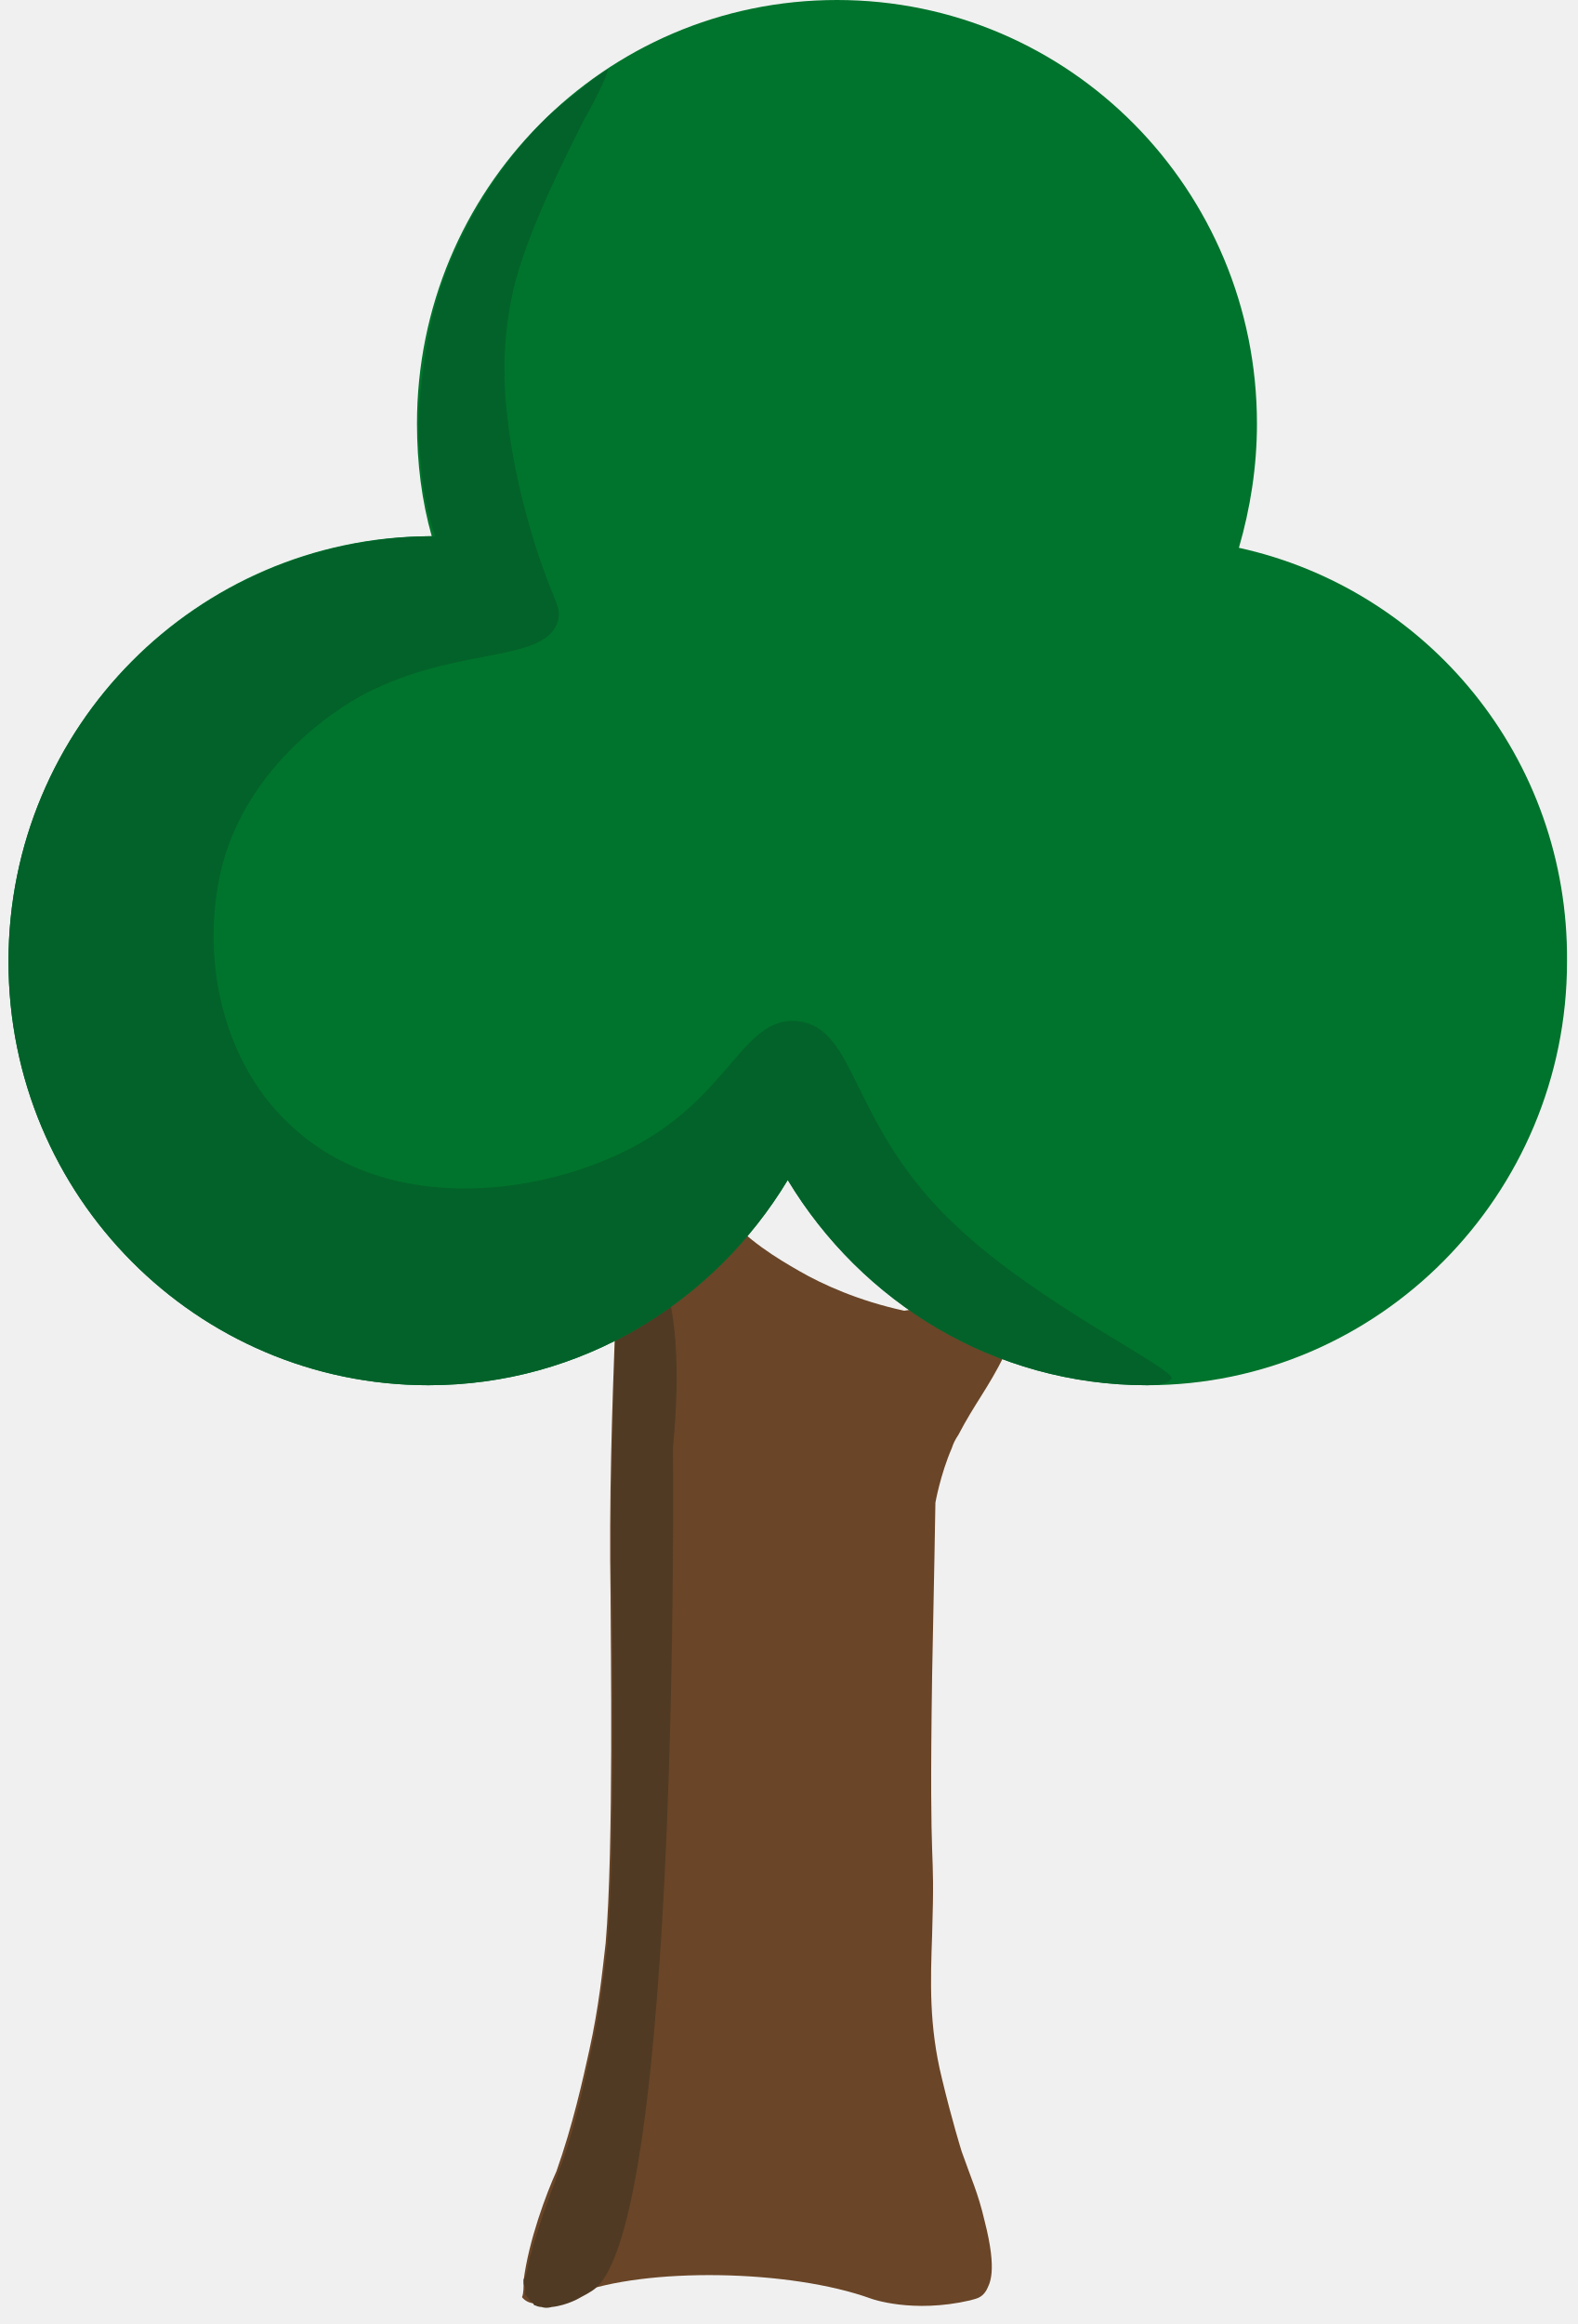
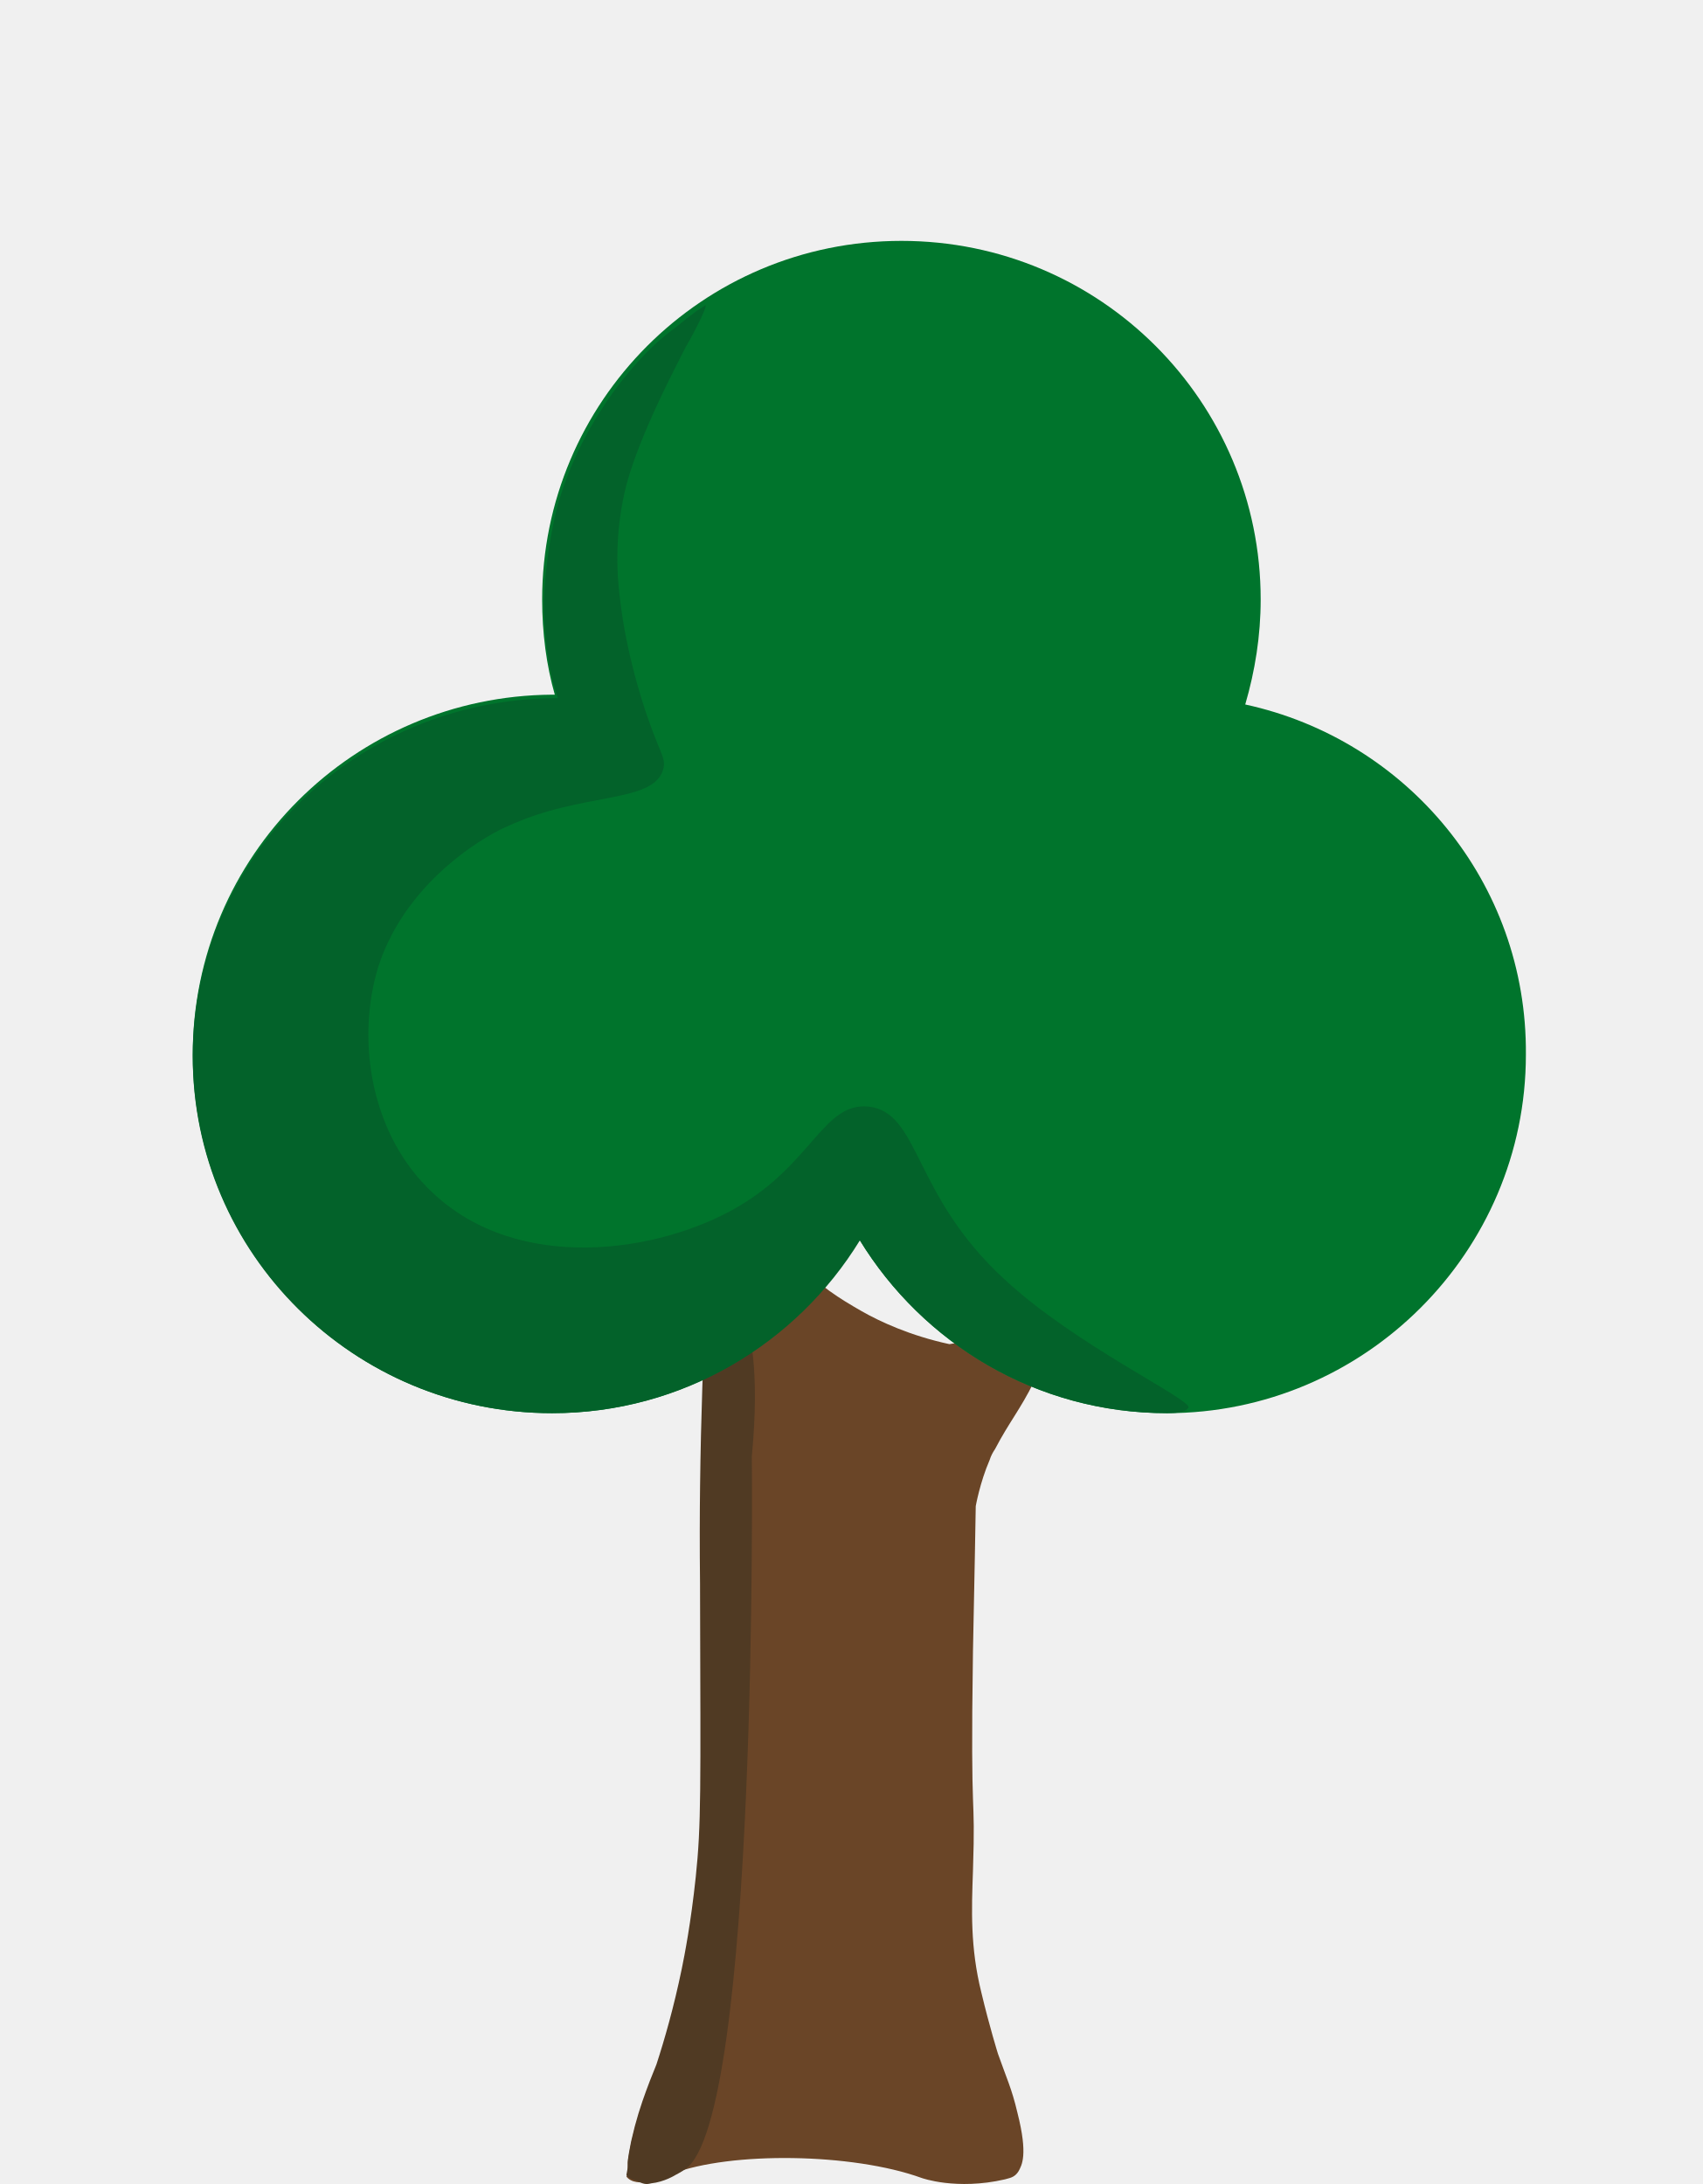
- <svg xmlns="http://www.w3.org/2000/svg" viewBox="0 0 93 137" fill="none">
-   <path d="M30.877 134.439C31.167 132.098 32.231 129.268 32.811 128C33.779 125.268 34.359 122.634 34.746 120.878C35.327 118.244 35.52 116.195 35.714 114.537C36.197 108.976 36.004 96.488 36.004 94.439C36.004 94.244 36.004 94.146 36.004 94.146C35.81 82.634 36.778 72.098 36.391 68.098C36.294 66.829 36.1 65.659 36.1 65.659C35.907 64.488 35.617 63.61 35.423 62.927C35.423 62.927 35.036 61.561 34.553 59.415C34.069 57.366 34.069 55.707 33.972 53.854C33.876 50.634 34.166 47.317 34.456 47.317C34.649 47.317 34.746 48.683 35.23 52.683C35.81 56.878 36.004 57.854 36.391 59.122C36.778 60.293 37.358 62.146 37.455 62.244C37.745 63.024 37.939 63.61 38.229 64.293C38.325 64.488 38.519 64.976 38.809 65.463C39.099 66.146 39.777 67.415 40.841 68.976C41.518 70.049 42.002 70.732 42.582 71.415C44.13 73.171 45.775 74.146 47.129 74.927C48.483 75.707 50.611 76.683 53.32 77.268C53.998 77.171 54.868 76.976 55.739 76.488C57.19 75.707 58.157 74.537 59.221 73.268C60.382 72 61.059 71.024 61.059 71.024C61.543 70.341 61.833 70.049 62.317 69.463C62.801 68.976 63.865 67.805 64.252 68.098C64.736 68.488 63.962 70.537 63.768 71.219C63.285 72.39 62.898 73.268 62.124 74.732C61.64 75.707 61.543 75.707 60.576 77.463C59.899 78.634 59.608 79.219 59.221 79.805C59.221 79.902 59.221 79.805 59.221 79.902C58.254 81.854 57.48 82.732 56.513 84.585C56.319 84.878 56.222 85.073 56.126 85.366C55.449 86.927 55.158 88.585 55.158 88.585C55.158 88.585 55.062 94.341 54.965 98.732C54.771 111.707 55.158 108 54.965 114.049C54.868 116.78 54.771 119.415 55.545 122.537C56.126 124.976 56.706 126.829 56.706 126.829C57.287 128.488 57.674 129.268 58.06 130.927C58.834 133.951 58.351 134.634 58.157 135.024C57.867 135.512 57.48 135.512 57.19 135.61C53.804 136.39 51.386 135.512 51.386 135.512C46.548 133.756 38.035 133.659 33.972 135.22C33.392 135.512 31.457 136.293 30.78 135.415C30.877 135.22 30.877 134.829 30.877 134.439Z" fill="#6A4527" />
-   <path d="M30.877 134.439C30.877 134.341 30.877 134.341 30.973 134.244C30.973 134.244 30.973 134.146 31.07 133.951C31.167 133.366 31.263 132.976 31.263 132.976C31.36 132.878 31.36 132.488 31.554 132C31.844 131.122 32.037 130.439 32.134 130.244C32.521 129.073 32.908 128.195 32.908 128.098C33.875 125.756 34.649 121.854 34.843 120.976C35.423 118.341 35.617 116.293 35.81 114.634C36.294 109.073 36.1 96.585 36.1 94.537C36.1 94.439 36.1 94.244 36.1 94.244C36.004 92.488 36.004 86.341 36.391 76C36.391 75.707 36.487 75.122 36.487 74.439C36.487 73.756 36.487 73.463 36.487 73.073C36.487 71.707 36.584 71.317 36.584 70.049C36.584 69.561 36.584 68.683 36.487 67.805C36.681 68.488 36.971 69.366 37.358 70.634C38.132 72.878 38.809 74.341 38.906 74.732C39.583 76.39 40.26 79.317 39.68 85.366C39.68 85.366 40.163 131.61 34.94 135.024C34.649 135.219 34.262 135.415 34.262 135.415C34.262 135.415 33.489 135.902 32.521 136C32.521 136 32.231 136.098 31.941 136C31.941 136 31.747 136 31.554 135.902C31.457 135.902 31.457 135.805 31.457 135.805L31.36 135.707C31.263 135.61 31.263 135.61 31.167 135.512C31.167 135.512 31.167 135.415 31.07 135.415C31.07 135.317 31.07 135.317 30.973 135.317C30.973 135.219 30.973 135.024 30.973 134.829C30.877 134.732 30.877 134.634 30.877 134.439Z" fill="#503A23" />
-   <path d="M73.055 32.293C73.732 29.951 74.119 27.512 74.119 24.976C74.119 11.22 63.091 0 49.354 0C35.617 0 24.588 11.22 24.588 24.976C24.588 27.317 24.878 29.561 25.459 31.61C25.362 31.61 25.362 31.61 25.265 31.61C11.625 31.707 0.5 42.829 0.5 56.683C0.5 70.537 11.625 81.659 25.265 81.659C34.262 81.659 42.098 76.781 46.452 69.561C50.805 76.781 58.641 81.659 67.638 81.659C81.278 81.659 92.403 70.439 92.403 56.683C92.5 44.683 84.18 34.732 73.055 32.293Z" fill="#00742C" />
-   <path d="M35.81 4.098C35.81 4.098 35.714 4.195 35.23 4.488C34.456 5.073 34.359 5.171 34.359 5.171C33.779 5.659 33.102 6.146 32.908 6.341C32.424 6.732 28.845 9.854 26.523 15.512C25.943 16.976 25.556 18.244 25.362 19.317C25.362 19.317 24.782 21.854 24.685 24.976C24.685 26.049 24.782 26.927 24.782 26.927C24.879 28.585 25.169 30.146 25.652 31.61C25.556 31.61 25.556 31.61 25.459 31.61C11.625 31.707 0.5 42.829 0.5 56.683C0.5 70.537 11.625 81.659 25.265 81.659C34.262 81.659 42.098 76.781 46.452 69.561C50.805 76.781 58.641 81.659 67.638 81.659C68.895 81.659 68.992 81.366 69.089 81.268C69.282 80.683 61.253 76.878 56.416 72.293C50.031 66.341 50.611 60.585 47.032 60.195C43.936 59.902 43.163 64.195 38.035 67.219C32.618 70.439 22.944 71.902 17.043 66.244C12.786 62.244 11.722 55.61 13.27 50.439C15.301 44 21.396 40.878 22.17 40.585C27.297 38.146 32.231 39.024 32.908 36.585C33.102 35.805 32.715 35.512 31.941 33.268C31.941 33.268 30.393 29.073 29.909 24.488C29.716 22.927 29.522 20 30.393 16.585C31.36 13.073 33.488 8.976 34.456 7.024C34.649 6.732 36.004 4.195 35.81 4.098Z" fill="#03622A" />
+ <svg xmlns="http://www.w3.org/2000/svg" viewBox="0 0 106 136" fill="none">
+   <g clip-path="url(#clip0_1210_2144)">
+     <path d="M39.087 134.668C39.345 132.581 40.294 130.058 40.812 128.928C41.675 126.492 42.193 124.144 42.538 122.579C43.056 120.231 43.228 118.404 43.402 116.926C43.833 111.968 43.66 100.835 43.66 99.009C43.66 98.835 43.66 98.748 43.66 98.748C43.487 88.485 44.351 79.091 44.006 75.526C43.919 74.395 43.747 73.351 43.747 73.351C43.574 72.308 43.315 71.525 43.142 70.916C43.142 70.916 42.797 69.698 42.366 67.785C41.934 65.958 41.934 64.48 41.848 62.827C41.761 59.957 42.021 57 42.279 57C42.452 57 42.538 58.218 42.97 61.784C43.487 65.523 43.66 66.393 44.006 67.524C44.351 68.568 44.868 70.22 44.955 70.307C45.213 71.003 45.386 71.525 45.645 72.134C45.732 72.308 45.904 72.742 46.163 73.177C46.421 73.786 47.026 74.917 47.975 76.308C48.579 77.265 49.011 77.874 49.529 78.483C50.91 80.048 52.377 80.918 53.585 81.614C54.793 82.31 56.692 83.179 59.108 83.701C59.712 83.614 60.489 83.44 61.266 83.005C62.56 82.31 63.423 81.266 64.372 80.135C65.408 79.005 66.012 78.135 66.012 78.135C66.444 77.526 66.702 77.265 67.134 76.743C67.566 76.308 68.515 75.265 68.86 75.526C69.292 75.874 68.602 77.7 68.428 78.309C67.998 79.353 67.652 80.135 66.962 81.44C66.53 82.31 66.444 82.31 65.581 83.875C64.977 84.919 64.717 85.441 64.372 85.963C64.372 86.049 64.372 85.963 64.372 86.049C63.509 87.789 62.819 88.572 61.956 90.224C61.783 90.485 61.697 90.659 61.611 90.92C61.007 92.312 60.748 93.79 60.748 93.79C60.748 93.79 60.662 98.922 60.575 102.836C60.402 114.403 60.748 111.098 60.575 116.491C60.489 118.926 60.402 121.274 61.093 124.058C61.611 126.232 62.129 127.884 62.129 127.884C62.647 129.363 62.992 130.058 63.337 131.537C64.027 134.233 63.596 134.842 63.423 135.19C63.164 135.625 62.819 135.625 62.56 135.712C59.54 136.407 57.382 135.625 57.382 135.625C53.067 134.059 45.472 133.973 41.848 135.364C41.33 135.625 39.604 136.321 39 135.538C39.087 135.364 39.087 135.016 39.087 134.668Z" fill="#6A4527" />
+     <path d="M39.084 134.6C39.085 134.567 39.086 134.532 39.091 134.487C39.096 134.446 39.103 134.413 39.108 134.39C39.111 134.366 39.115 134.341 39.118 134.317C39.129 134.24 39.141 134.163 39.153 134.088C39.19 133.864 39.233 133.635 39.282 133.402C39.293 133.353 39.303 133.304 39.314 133.256C39.376 132.98 39.445 132.697 39.521 132.409C39.667 131.86 39.826 131.342 39.992 130.858C40.137 130.44 40.292 130.013 40.46 129.577C40.595 129.226 40.732 128.884 40.87 128.551C41.366 127.027 41.952 125 42.451 122.574C42.614 121.78 43.016 119.734 43.315 116.893C43.661 113.6 43.618 111.607 43.584 99.222C43.584 99.194 43.583 98.665 43.583 98.637C43.556 96.242 43.565 94.175 43.585 92.527C43.636 88.32 43.796 83.708 43.922 82.326C43.935 82.189 44.006 81.656 44.006 80.93C44.006 80.32 44.006 80.058 44.006 79.709C44.006 78.489 44.091 78.14 44.091 77.006C44.091 76.57 44.091 75.785 44.006 75C44.176 75.611 44.431 76.395 44.77 77.529C45.449 79.535 46.043 80.843 46.128 81.192C46.722 82.675 47.316 85.291 46.807 90.698C46.807 90.698 47.232 132.037 42.649 135.089C42.394 135.264 42.054 135.438 42.054 135.438C42.054 135.438 41.376 135.873 40.527 135.961C40.527 135.961 40.273 136.049 40.018 135.961C39.99 135.952 39.96 135.942 39.931 135.931C39.864 135.908 39.802 135.882 39.744 135.856C39.712 135.837 39.686 135.824 39.667 135.816C39.637 135.803 39.594 135.787 39.594 135.787C39.555 135.774 39.516 135.761 39.477 135.748C39.435 135.737 39.39 135.722 39.343 135.702C39.326 135.694 39.31 135.687 39.295 135.679C39.281 135.673 39.267 135.665 39.253 135.657C39.219 135.638 39.189 135.618 39.162 135.599C39.132 135.577 39.1 135.549 39.066 135.515C39.04 135.488 39.018 135.462 39 135.438C39.026 135.29 39.053 135.141 39.079 134.993C39.081 134.941 39.082 134.899 39.083 134.872C39.085 134.78 39.082 134.726 39.084 134.6Z" fill="#503A23" />
+     <path d="M77.526 43.869C78.137 41.775 78.487 39.595 78.487 37.327C78.487 25.03 68.527 15 56.121 15C43.715 15 33.754 25.03 33.754 37.327C33.754 39.421 34.017 41.427 34.541 43.258C34.453 43.258 34.453 43.258 34.367 43.258C22.047 43.345 12 53.288 12 65.673C12 78.057 22.047 88 34.367 88C42.491 88 49.568 83.639 53.5 77.185C57.431 83.639 64.508 88 72.633 88C84.952 88 94.999 77.97 94.999 65.673C95.087 54.945 87.573 46.049 77.526 43.869Z" fill="#00742C" />
+     <path d="M43.916 19C43.916 19 43.829 19.087 43.392 19.347C42.693 19.868 42.605 19.955 42.605 19.955C42.081 20.389 41.468 20.823 41.293 20.996C40.856 21.343 37.621 24.121 35.522 29.155C34.998 30.457 34.648 31.585 34.472 32.54C34.472 32.54 33.948 34.796 33.861 37.574C33.861 38.528 33.948 39.309 33.948 39.309C34.036 40.785 34.298 42.174 34.735 43.475C34.648 43.475 34.648 43.475 34.56 43.475C22.056 43.562 12 53.457 12 65.781C12 78.106 22.056 88 34.386 88C42.517 88 49.6 83.66 53.535 77.238C57.47 83.66 64.553 88 72.685 88C73.822 88 73.909 87.74 73.997 87.653C74.171 87.132 66.914 83.747 62.542 79.668C56.771 74.374 57.295 69.253 54.06 68.906C51.261 68.645 50.562 72.464 45.928 75.155C41.031 78.019 32.287 79.321 26.953 74.287C23.105 70.728 22.143 64.826 23.543 60.226C25.378 54.498 30.888 51.721 31.587 51.46C36.221 49.291 40.681 50.072 41.293 47.902C41.468 47.208 41.119 46.947 40.419 44.951C40.419 44.951 39.02 41.219 38.583 37.14C38.408 35.751 38.233 33.147 39.02 30.109C39.894 26.985 41.818 23.34 42.693 21.604C42.867 21.343 44.092 19.087 43.916 19Z" fill="#03622A" />
+   </g>
+   <defs>
+     <clipPath id="clip0_1210_2144">
+       <rect width="106" height="135" fill="white" transform="translate(0 0.998169)" />
+     </clipPath>
+   </defs>
</svg>
